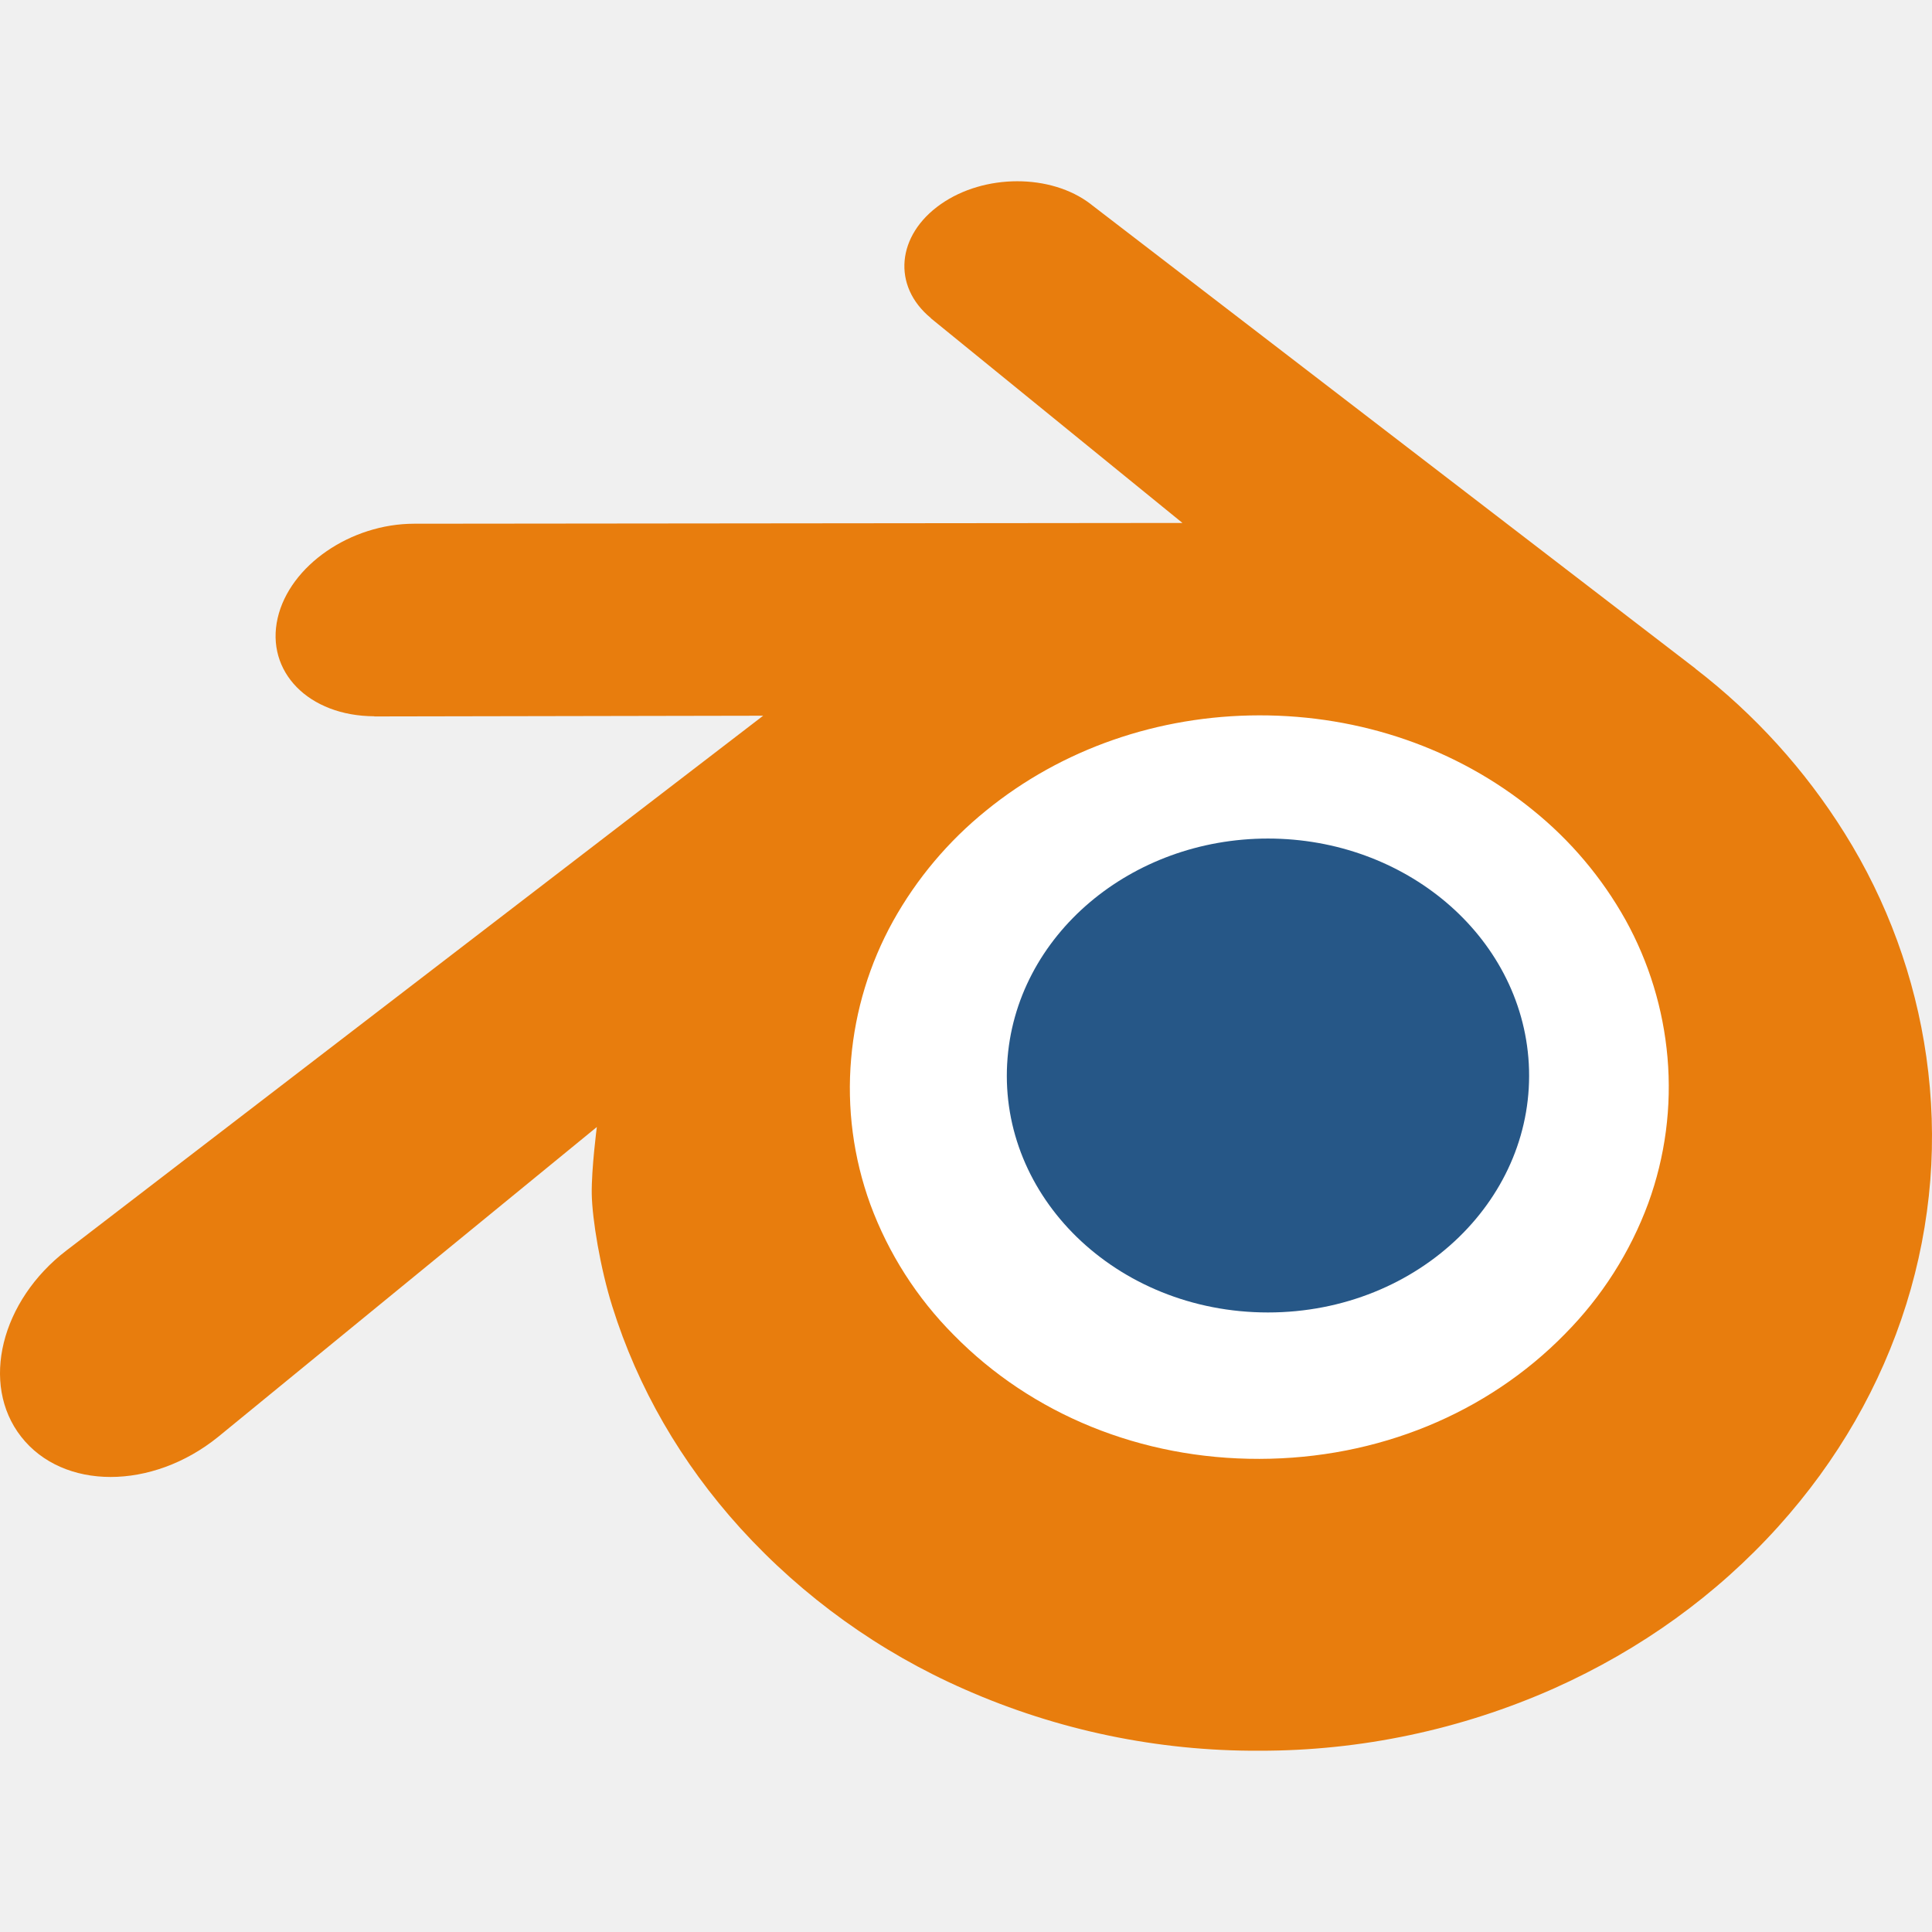
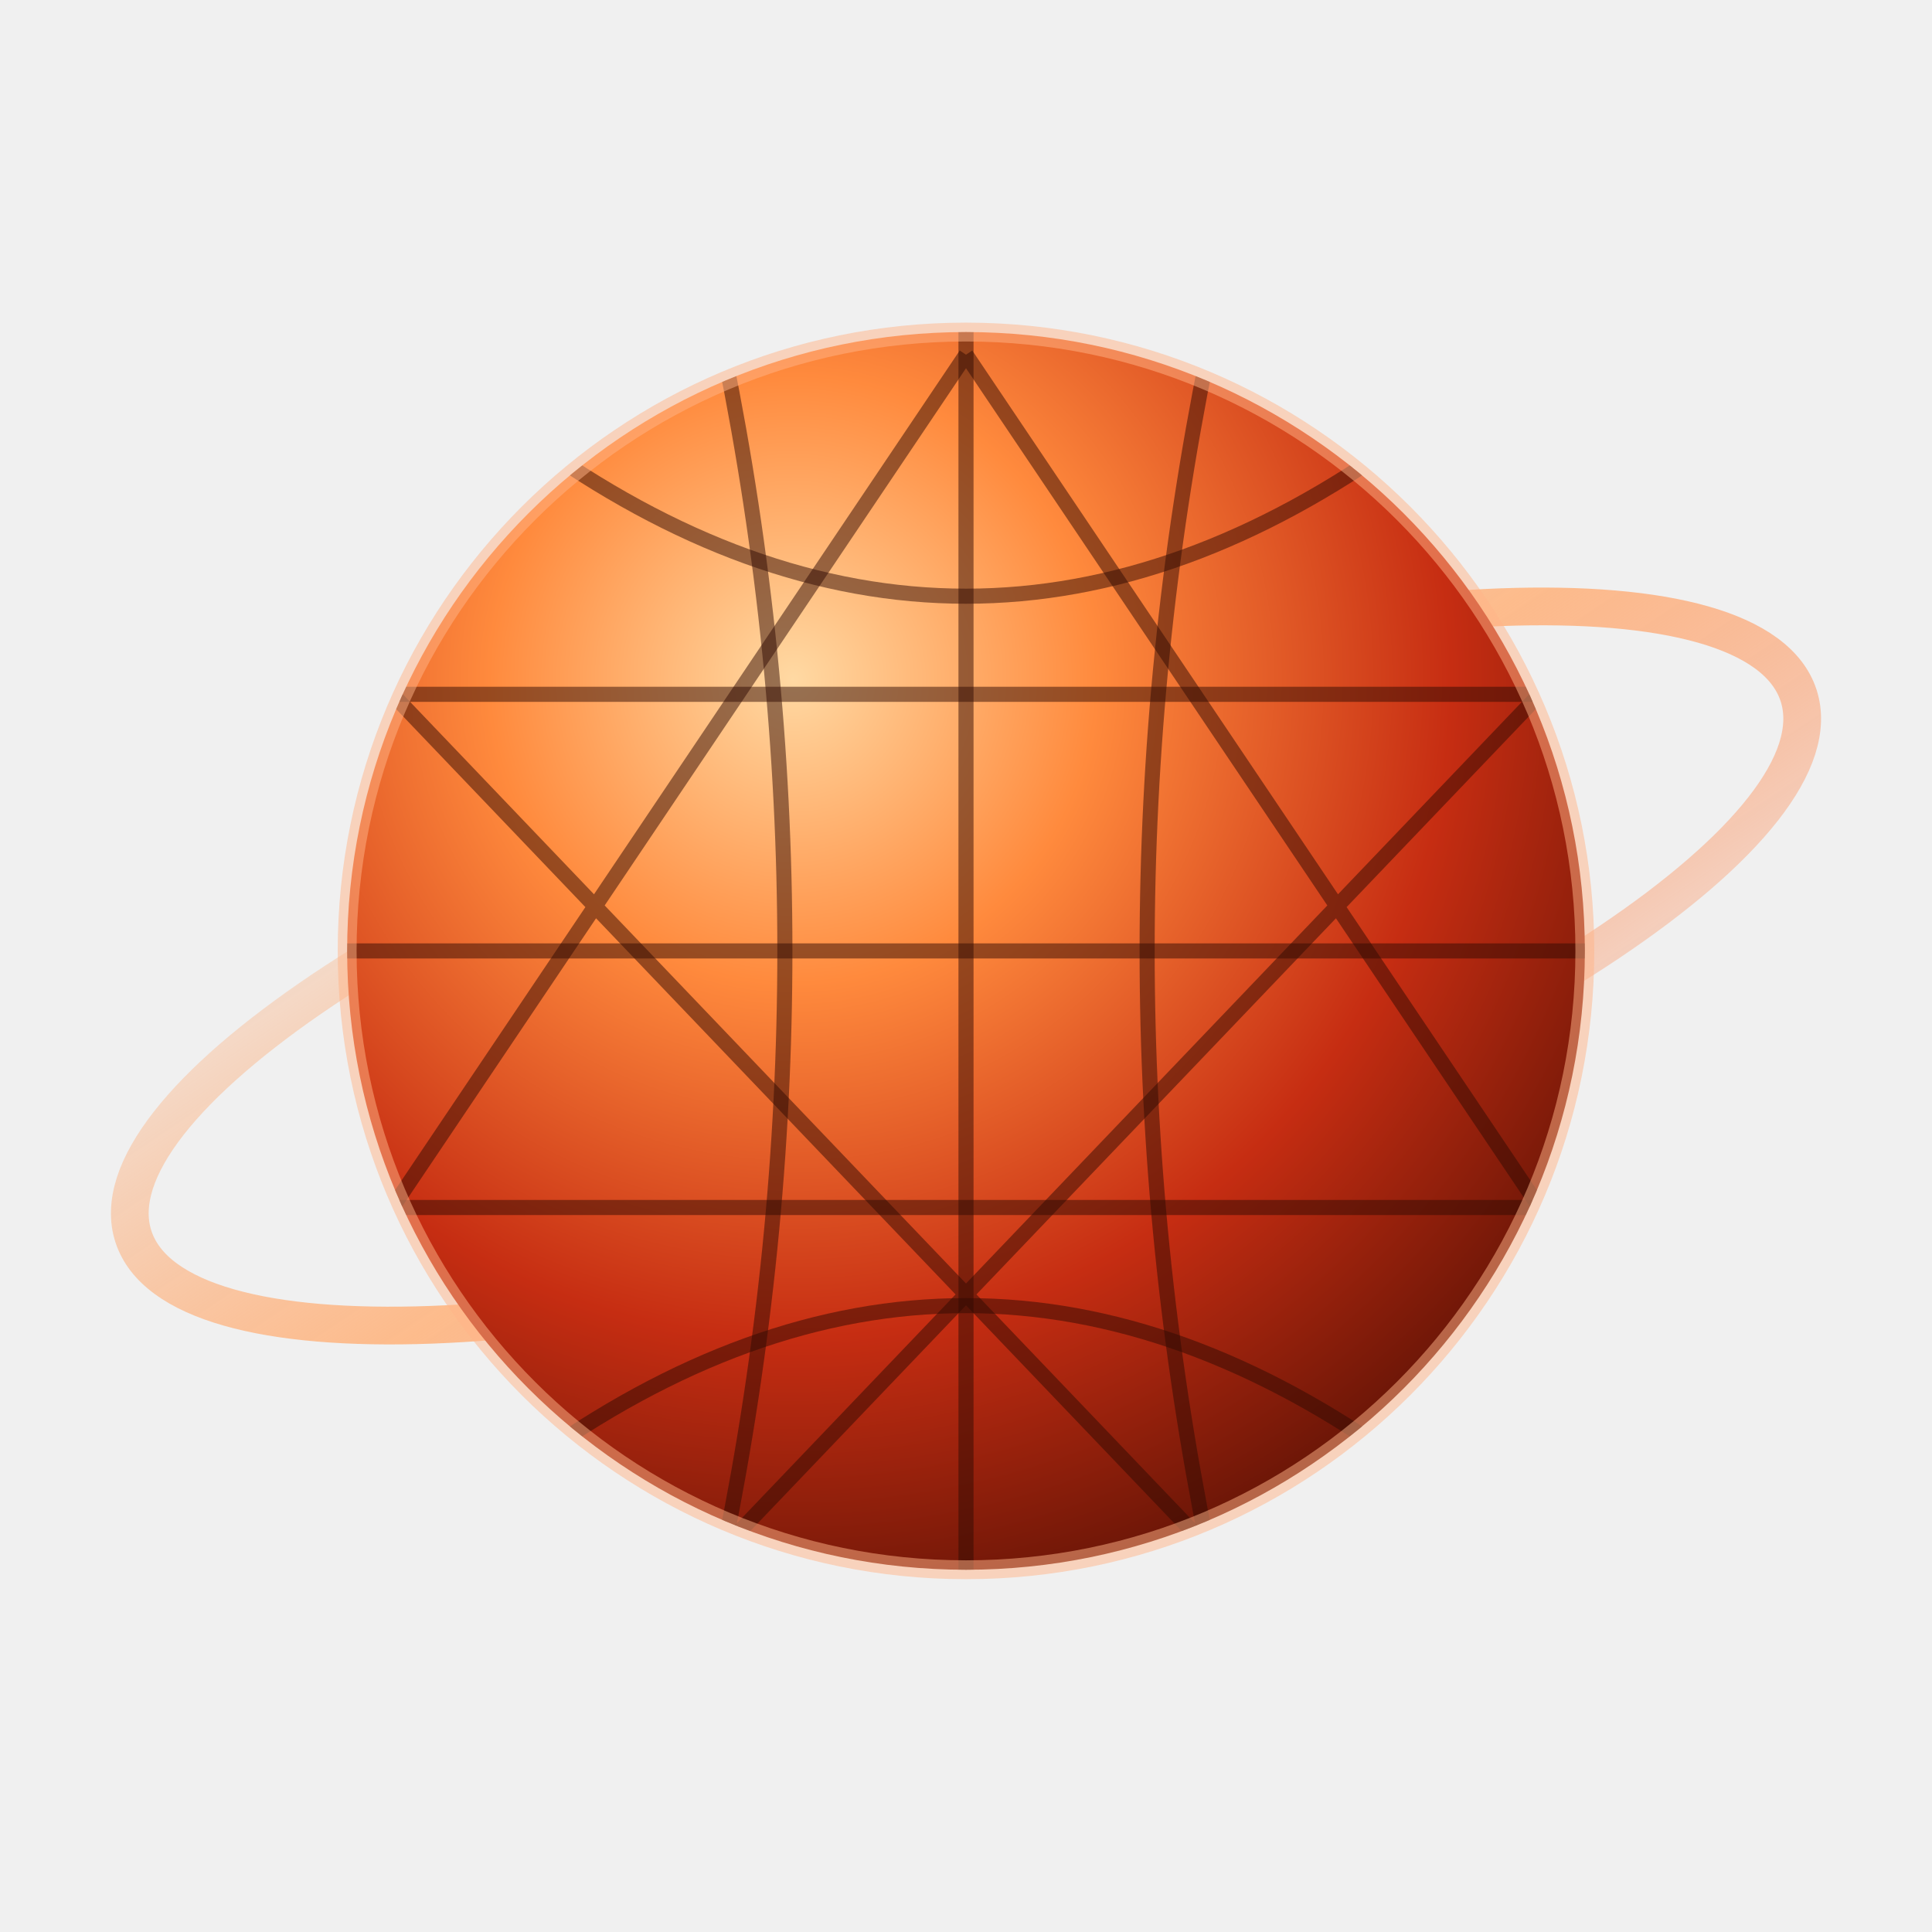
- <svg xmlns="http://www.w3.org/2000/svg" viewBox="0 0 128 128">
-   <path fill="#ffffff" d="M85.285 104.292c-17.8 0-32.228-13.61-32.228-30.398 0-16.785 14.428-30.396 32.228-30.396 17.801 0 32.229 13.61 32.229 30.396 0 16.787-14.428 30.398-32.229 30.398z" />
-   <path fill="#265787" d="M66.728 70.469c.235-4.264 2.329-8.028 5.48-10.693 3.096-2.62 7.256-4.22 11.798-4.22 4.543 0 8.702 1.6 11.798 4.22 3.151 2.665 5.242 6.428 5.482 10.691.241 4.389-1.521 8.467-4.613 11.483-3.152 3.073-7.644 5.004-12.668 5.004-5.024 0-9.518-1.931-12.671-5.004-3.092-3.018-4.851-7.094-4.607-11.481" />
-   <path fill="#e87d0d" d="M39.205 79.104c.029 1.666.563 4.911 1.362 7.451 1.679 5.365 4.529 10.328 8.497 14.706a43.918 43.918 0 0 0 14.859 10.668 47.778 47.778 0 0 0 19.518 4.061 47.925 47.925 0 0 0 19.512-4.126c5.783-2.588 10.787-6.21 14.854-10.716 3.959-4.39 6.805-9.368 8.487-14.735a37.461 37.461 0 0 0 1.594-8.224c.212-2.719.122-5.447-.263-8.168a37.983 37.983 0 0 0-5.416-14.822 41.539 41.539 0 0 0-9.88-10.895l.006-.005L72.354 13.596l-.102-.082c-2.628-2.012-7.04-2.007-9.923.013-2.92 2.042-3.249 5.415-.655 7.547l-.007.008 16.674 13.565-50.833.051h-.072c-4.2.002-8.234 2.764-9.039 6.244-.816 3.552 2.039 6.494 6.403 6.513v.011l25.762-.048L4.583 82.71l-.176.133C.074 86.162-1.331 91.687 1.398 95.182c2.776 3.557 8.669 3.56 13.053.016L39.542 74.667s-.362 2.775-.337 4.437zm64.475 9.278c-5.168 5.273-12.401 8.258-20.241 8.272-7.838.017-15.077-2.945-20.248-8.207a24.054 24.054 0 0 1-5.529-8.651 22.503 22.503 0 0 1-1.271-9.664 22.856 22.856 0 0 1 2.775-9.102 25.136 25.136 0 0 1 6.151-7.315c5.024-4.097 11.418-6.313 18.116-6.321 6.698-.008 13.092 2.189 18.116 6.27a25.018 25.018 0 0 1 6.151 7.289 22.908 22.908 0 0 1 2.775 9.096 22.52 22.52 0 0 1-1.271 9.663 24.185 24.185 0 0 1-5.525 8.669" />
+ <svg xmlns="http://www.w3.org/2000/svg" viewBox="0 0 256 256" width="256" height="256">
+   <defs>
+     <radialGradient id="planet" cx="36%" cy="28%" r="82%">
+       <stop offset="0%" stop-color="#ffd9a3" />
+       <stop offset="30%" stop-color="#ff8a3d" />
+       <stop offset="65%" stop-color="#c62d12" />
+       <stop offset="100%" stop-color="#541004" />
+     </radialGradient>
+     <linearGradient id="ring" x1="0" y1="0" x2="1" y2="1">
+       <stop offset="0%" stop-color="#ff9a5a" stop-opacity="0.10" />
+       <stop offset="50%" stop-color="#ffb27a" stop-opacity="0.85" />
+       <stop offset="100%" stop-color="#ff6a2a" stop-opacity="0.10" />
+     </linearGradient>
+     <clipPath id="sphere">
+       <circle cx="128" cy="126" r="82" />
+     </clipPath>
+   </defs>
+   <ellipse cx="128" cy="128" rx="116" ry="33" fill="none" stroke="url(#ring)" stroke-width="5" transform="rotate(-18 128 128)" />
+   <circle cx="128" cy="126" r="82" fill="url(#planet)" />
+   <g clip-path="url(#sphere)" fill="none" stroke="#310a03" stroke-opacity="0.5" stroke-width="2">
+     <path d="M46 126 H210" />
+     <path d="M52 92 H204" />
+     <path d="M52 160 H204" />
+     <path d="M70 58 Q128 100 186 58" />
+     <path d="M70 194 Q128 152 186 194" />
+     <path d="M128 44 V208" />
+     <path d="M96 47 Q112 126 96 205" />
+     <path d="M160 47 Q144 126 160 205" />
+     <path d="M52 92 L160 205 M204 92 L96 205 M52 160 L128 47 M204 160 L128 47" />
+   </g>
+   <circle cx="128" cy="126" r="82" fill="none" stroke="#ffb488" stroke-opacity="0.5" stroke-width="2.5" />
</svg>
